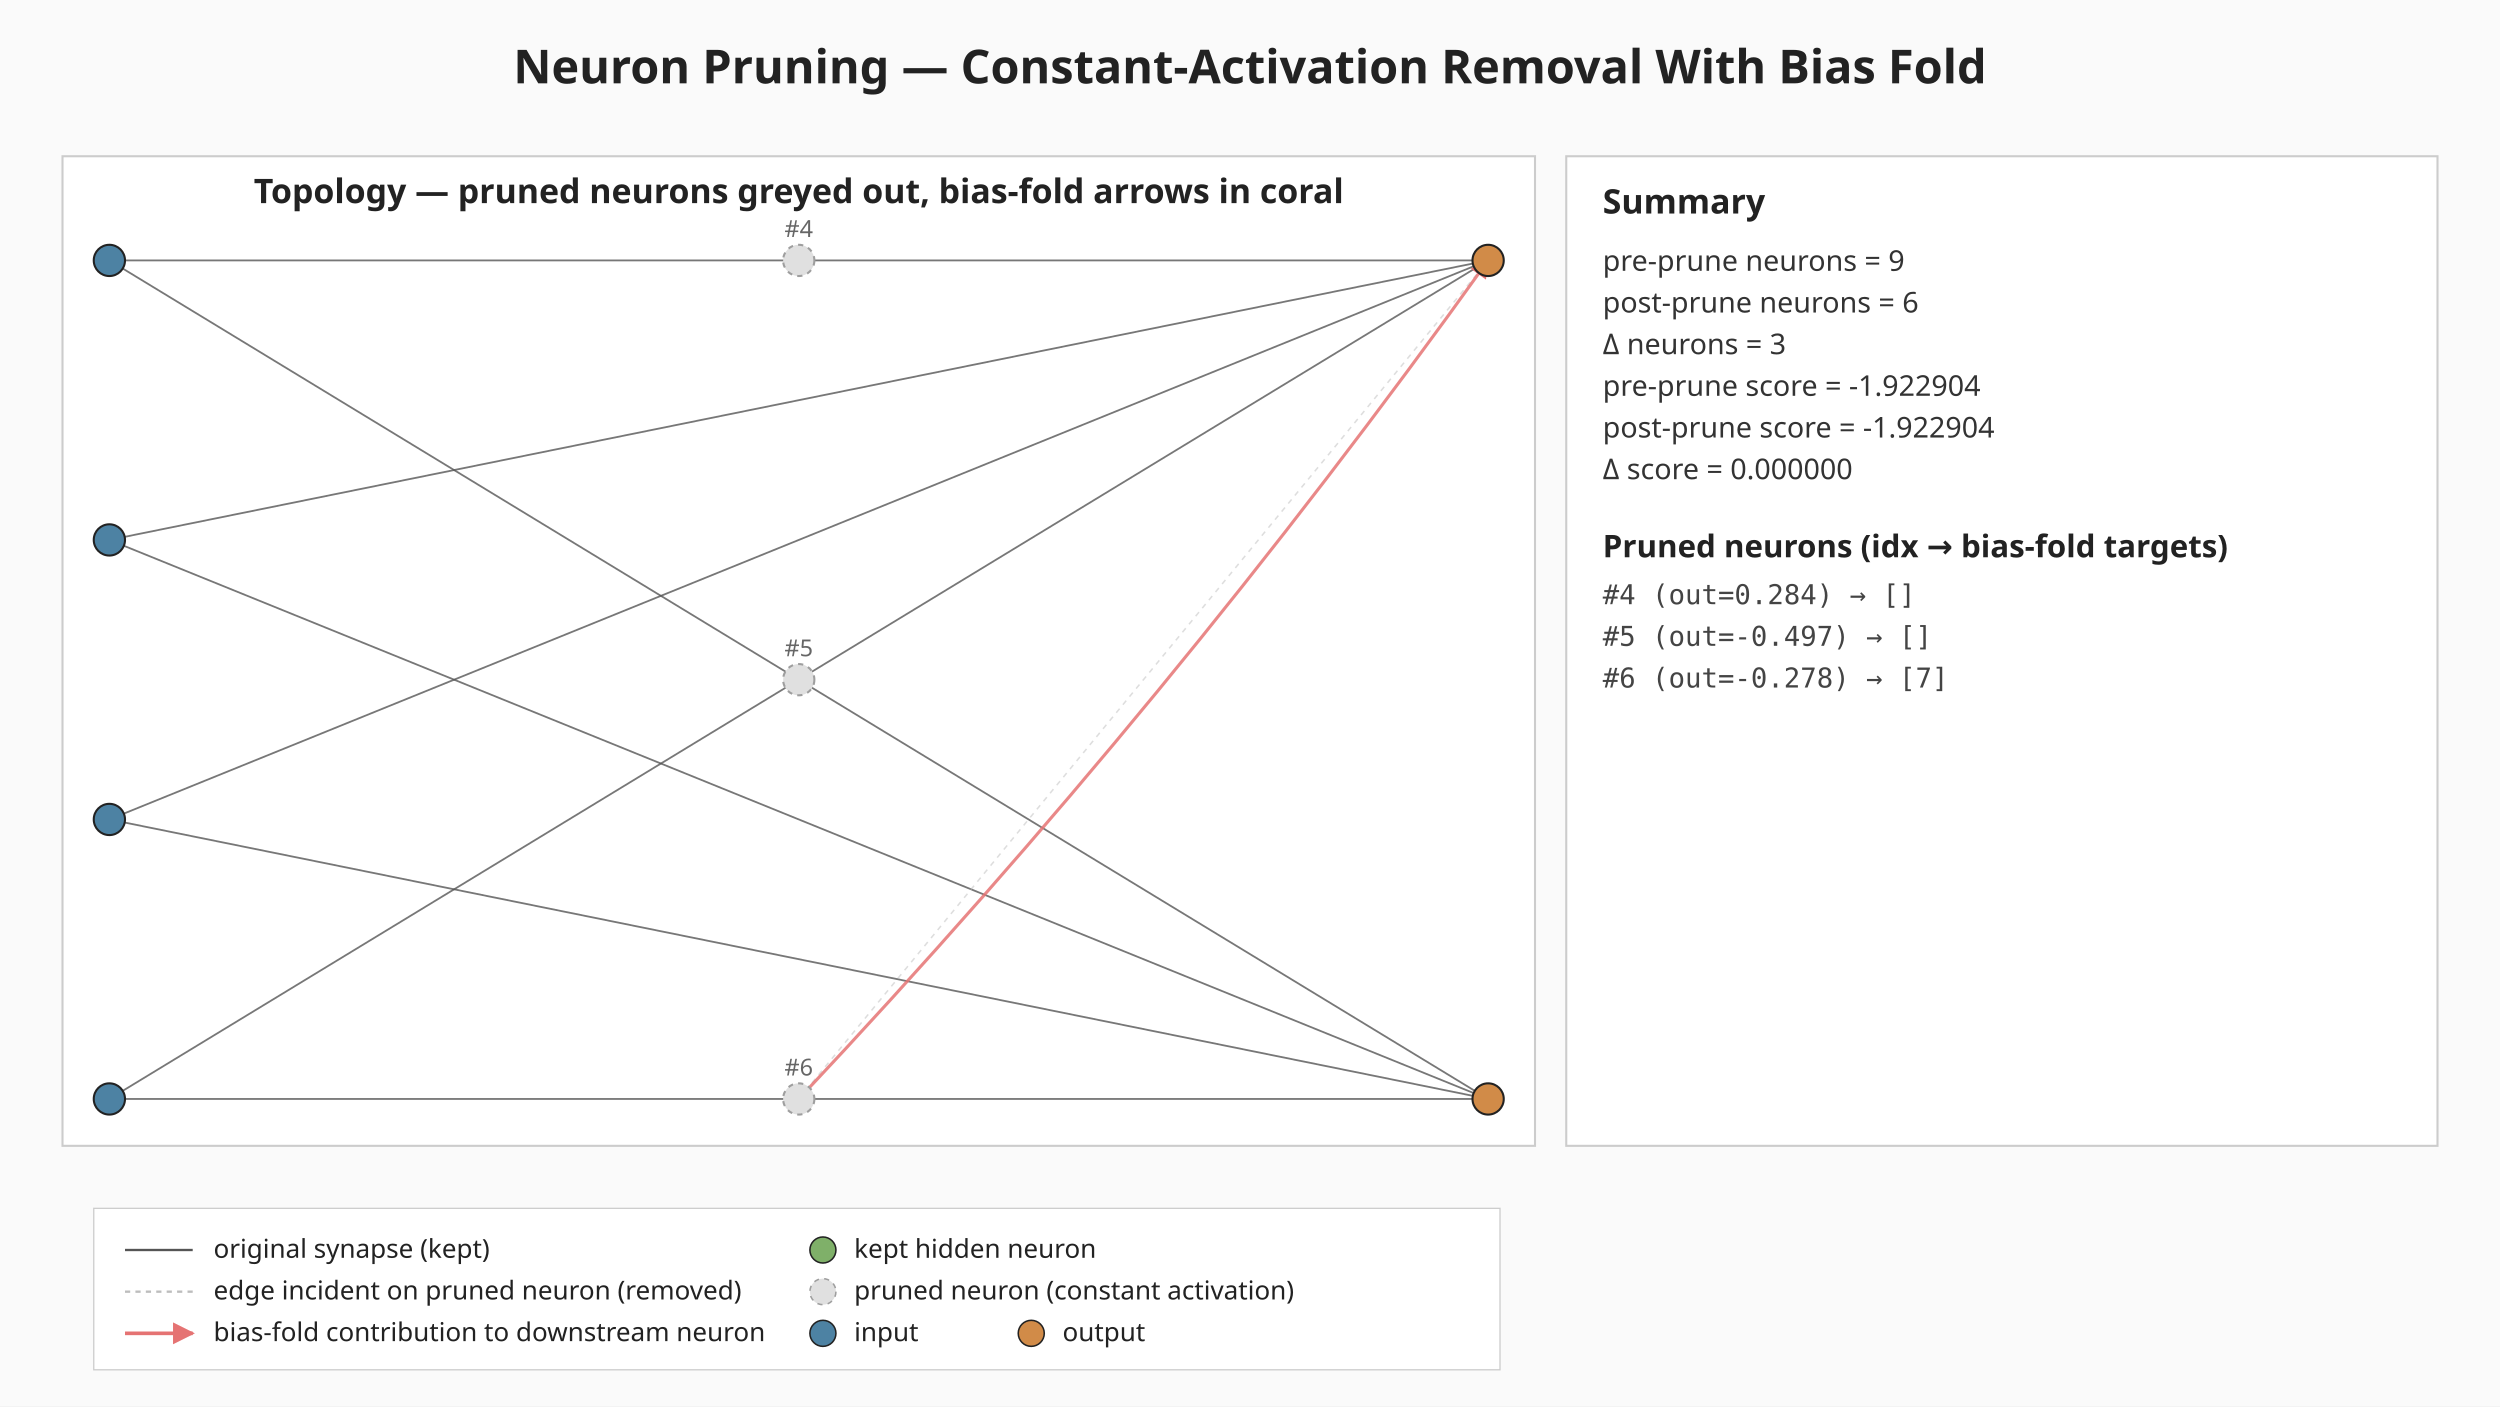
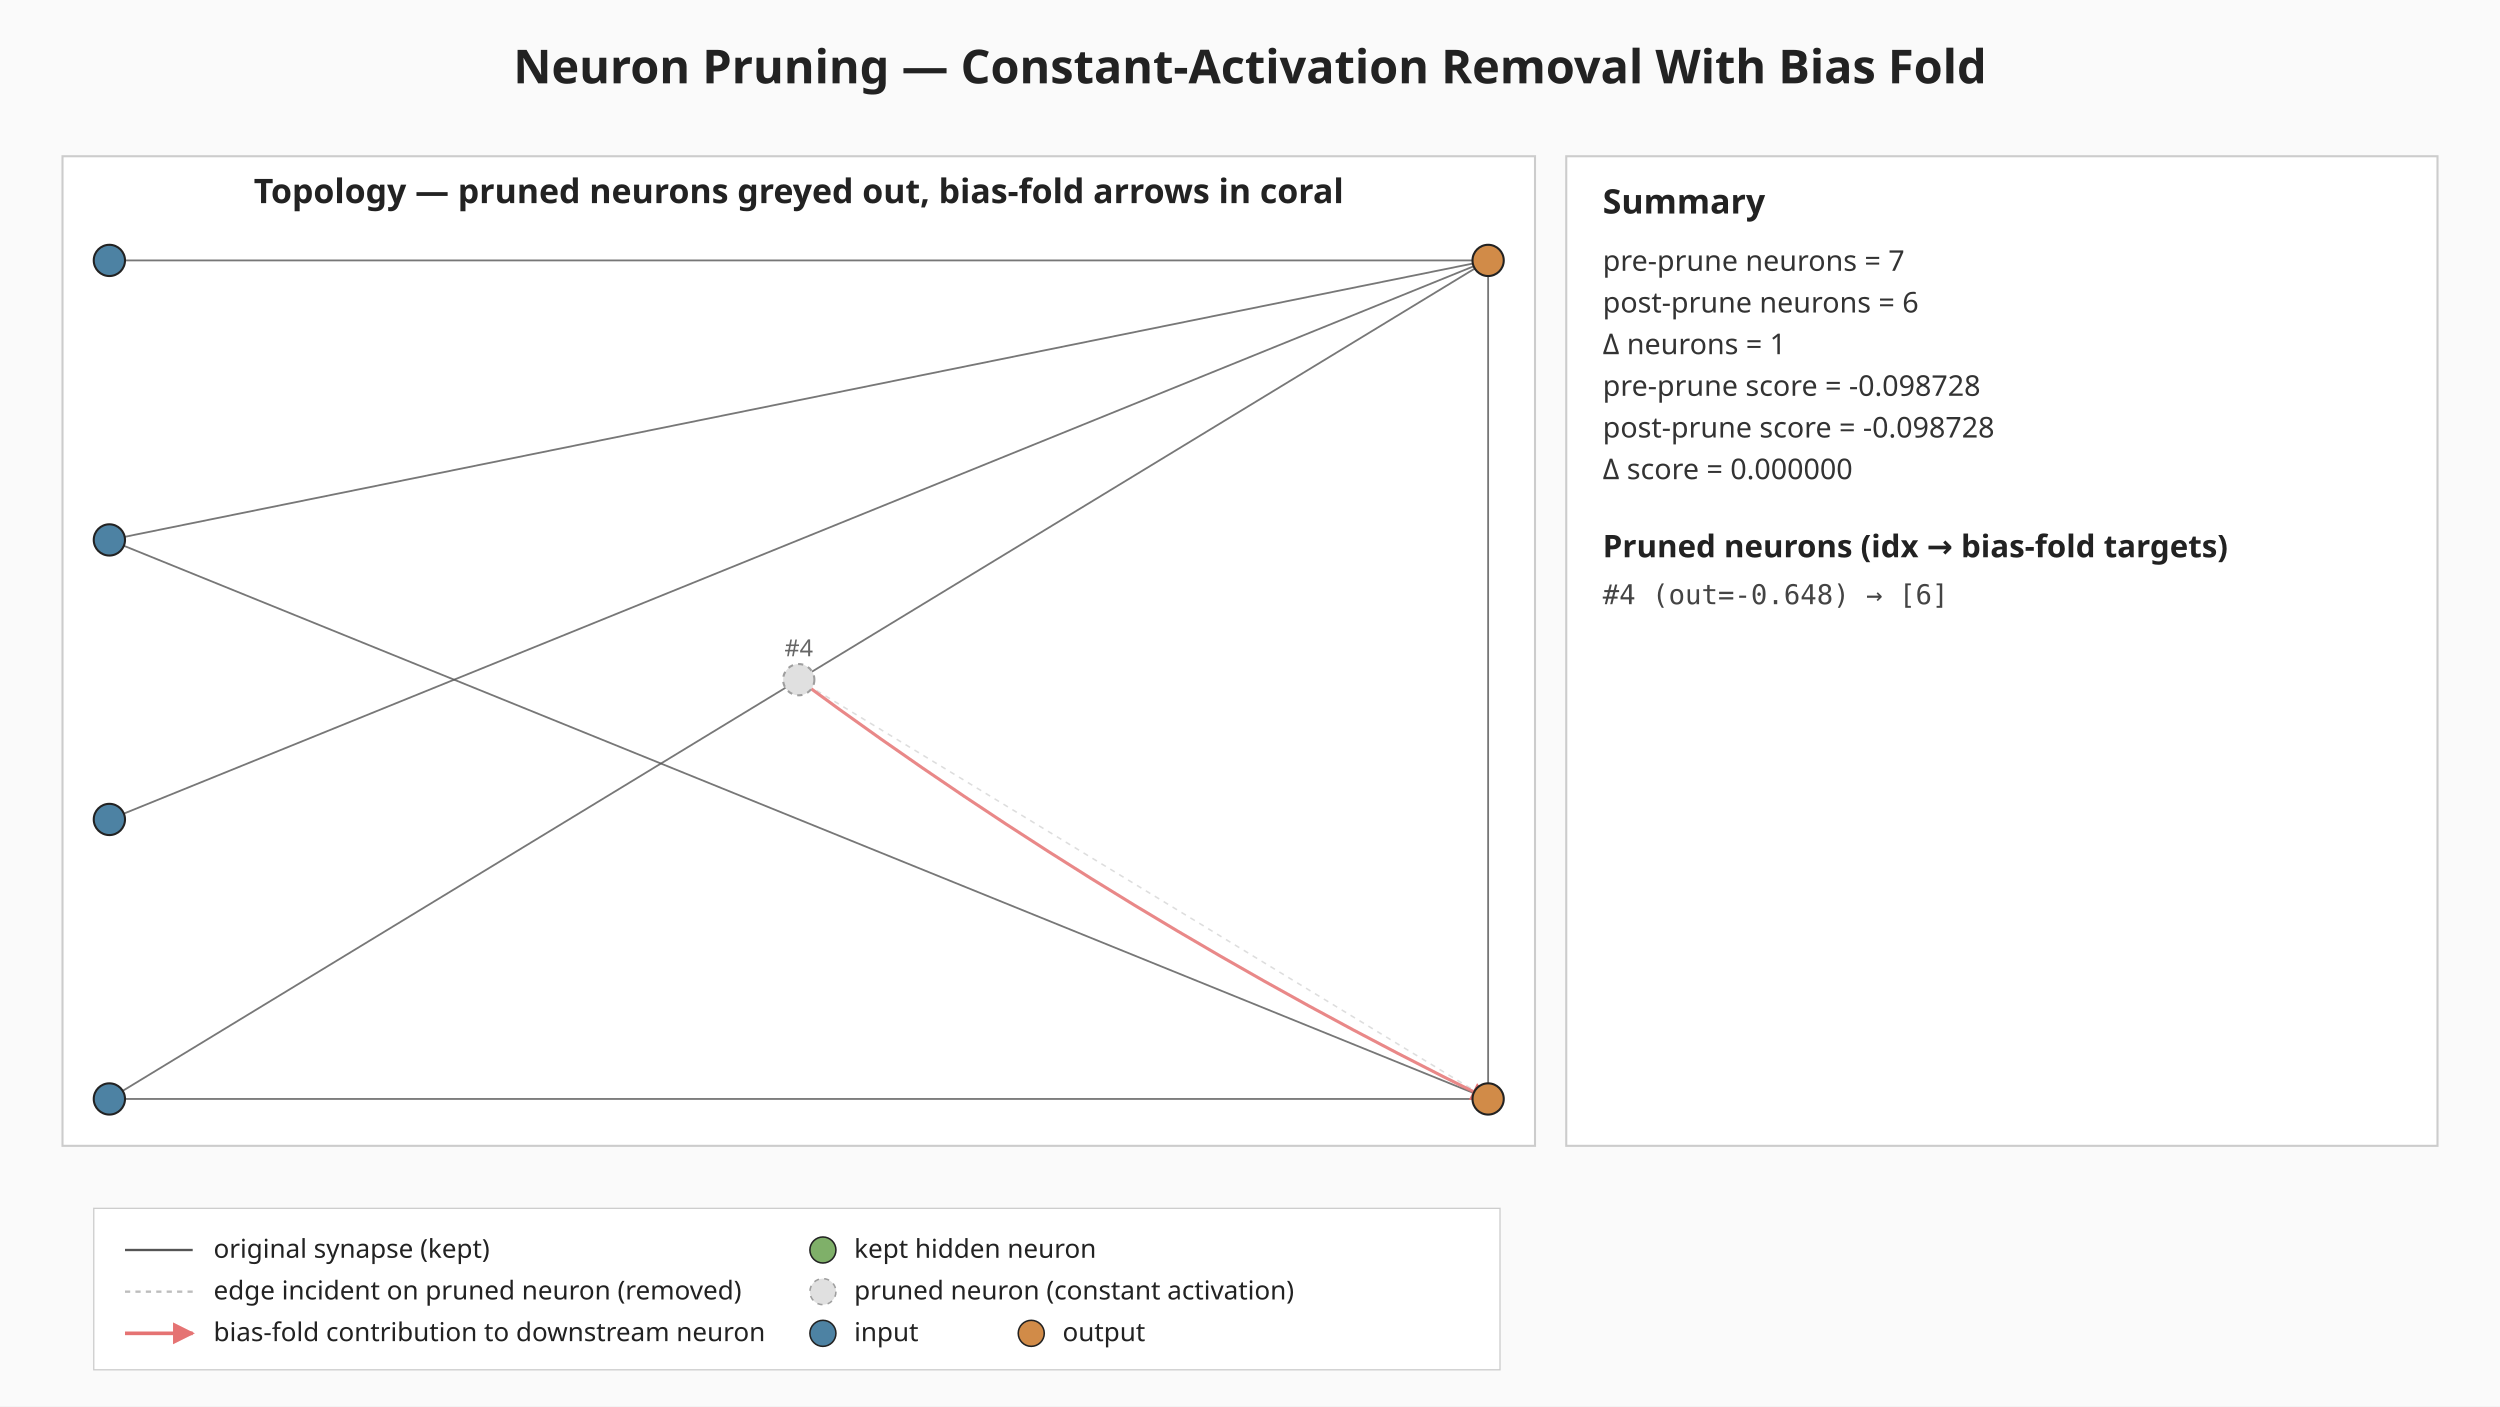
<svg xmlns="http://www.w3.org/2000/svg" viewBox="0 0 960 540" width="960" height="540" role="img" aria-label="Neuron pruning: constant-activation removal with bias fold">
  <defs>
    <marker id="bias-arrow" viewBox="0 0 10 10" refX="9" refY="5" markerWidth="6" markerHeight="6" orient="auto-start-reverse">
      <path d="M0,0 L10,5 L0,10 z" fill="#e57373" />
    </marker>
  </defs>
  <rect width="960" height="540" fill="#fafafa" />
  <text x="480" y="32" text-anchor="middle" font-family="sans-serif" font-size="18" font-weight="bold" fill="#222">Neuron Pruning — Constant-Activation Removal With Bias Fold</text>
  <g class="topology">
    <rect x="24.00" y="60.00" width="565.44" height="380.00" fill="#ffffff" stroke="#cccccc" stroke-width="0.8" />
    <text x="306.72" y="78.00" text-anchor="middle" font-family="sans-serif" font-size="13" font-weight="bold" fill="#222">Topology — pruned neurons greyed out, bias-fold arrows in coral</text>
    <line class="edge-original" x1="42.00" y1="100.00" x2="571.44" y2="100.00" stroke="#555" stroke-width="0.7" stroke-opacity="0.8" />
-     <line class="edge-original" x1="42.00" y1="100.00" x2="571.44" y2="422.00" stroke="#555" stroke-width="0.7" stroke-opacity="0.8" />
    <line class="edge-original" x1="42.00" y1="207.33" x2="571.44" y2="100.00" stroke="#555" stroke-width="0.7" stroke-opacity="0.8" />
    <line class="edge-original" x1="42.00" y1="207.33" x2="571.44" y2="422.00" stroke="#555" stroke-width="0.7" stroke-opacity="0.8" />
    <line class="edge-original" x1="42.00" y1="314.67" x2="571.44" y2="100.00" stroke="#555" stroke-width="0.7" stroke-opacity="0.8" />
-     <line class="edge-original" x1="42.00" y1="314.67" x2="571.44" y2="422.00" stroke="#555" stroke-width="0.7" stroke-opacity="0.8" />
    <line class="edge-original" x1="42.00" y1="422.00" x2="571.44" y2="100.00" stroke="#555" stroke-width="0.7" stroke-opacity="0.8" />
    <line class="edge-original" x1="42.00" y1="422.00" x2="571.44" y2="422.00" stroke="#555" stroke-width="0.7" stroke-opacity="0.8" />
-     <line class="edge-pruned" x1="306.72" y1="422.00" x2="571.44" y2="100.00" stroke="#bdbdbd" stroke-width="0.6" stroke-opacity="0.5" stroke-dasharray="2 2" />
-     <path class="bias-fold" d="M306.72,422.00 Q449.89,269.89 571.44,100.00" fill="none" stroke="#e57373" stroke-width="1.2" stroke-opacity="0.85" marker-end="url(#bias-arrow)" />
+     <line class="edge-original" x1="571.44" y1="100.00" x2="571.44" y2="422.00" stroke="#555" stroke-width="0.7" stroke-opacity="0.8" />
+     <line class="edge-pruned" x1="306.72" y1="261.00" x2="571.44" y2="422.00" stroke="#bdbdbd" stroke-width="0.6" stroke-opacity="0.5" stroke-dasharray="2 2" />
+     <path class="bias-fold" d="M306.72,261.00 Q431.81,353.46 571.44,422.00" fill="none" stroke="#e57373" stroke-width="1.2" stroke-opacity="0.85" marker-end="url(#bias-arrow)" />
    <circle class="neuron-kept" cx="42.00" cy="100.00" r="6" fill="#4d82a3" stroke="#222" stroke-width="0.8" />
    <circle class="neuron-kept" cx="42.00" cy="207.33" r="6" fill="#4d82a3" stroke="#222" stroke-width="0.8" />
    <circle class="neuron-kept" cx="42.00" cy="314.67" r="6" fill="#4d82a3" stroke="#222" stroke-width="0.8" />
    <circle class="neuron-kept" cx="42.00" cy="422.00" r="6" fill="#4d82a3" stroke="#222" stroke-width="0.8" />
-     <circle class="neuron-pruned" cx="306.72" cy="100.00" r="6" fill="#e0e0e0" stroke="#9e9e9e" stroke-width="0.8" stroke-dasharray="2 2" />
    <circle class="neuron-pruned" cx="306.72" cy="261.00" r="6" fill="#e0e0e0" stroke="#9e9e9e" stroke-width="0.8" stroke-dasharray="2 2" />
-     <circle class="neuron-pruned" cx="306.72" cy="422.00" r="6" fill="#e0e0e0" stroke="#9e9e9e" stroke-width="0.8" stroke-dasharray="2 2" />
    <circle class="neuron-kept" cx="571.44" cy="100.00" r="6" fill="#d18b48" stroke="#222" stroke-width="0.8" />
    <circle class="neuron-kept" cx="571.44" cy="422.00" r="6" fill="#d18b48" stroke="#222" stroke-width="0.8" />
-     <text x="306.72" y="91.00" text-anchor="middle" font-family="sans-serif" font-size="9" fill="#666">#4</text>
-     <text x="306.72" y="252.00" text-anchor="middle" font-family="sans-serif" font-size="9" fill="#666">#5</text>
-     <text x="306.72" y="413.00" text-anchor="middle" font-family="sans-serif" font-size="9" fill="#666">#6</text>
+     <text x="306.72" y="252.00" text-anchor="middle" font-family="sans-serif" font-size="9" fill="#666">#4</text>
  </g>
  <g class="summary">
    <rect x="601.44" y="60.00" width="334.56" height="380.00" fill="#ffffff" stroke="#cccccc" stroke-width="0.8" />
    <text x="615.44" y="82.00" font-family="sans-serif" font-size="13" font-weight="bold" fill="#222">Summary</text>
-     <text x="615.44" y="104.00" font-family="sans-serif" font-size="11" fill="#333">pre-prune  neurons = 9</text>
+     <text x="615.44" y="104.00" font-family="sans-serif" font-size="11" fill="#333">pre-prune  neurons = 7</text>
    <text x="615.44" y="120.00" font-family="sans-serif" font-size="11" fill="#333">post-prune neurons = 6</text>
-     <text x="615.44" y="136.00" font-family="sans-serif" font-size="11" fill="#333">Δ neurons = 3</text>
-     <text x="615.44" y="152.00" font-family="sans-serif" font-size="11" fill="#333">pre-prune  score = -1.922904</text>
-     <text x="615.44" y="168.00" font-family="sans-serif" font-size="11" fill="#333">post-prune score = -1.922904</text>
+     <text x="615.44" y="136.00" font-family="sans-serif" font-size="11" fill="#333">Δ neurons = 1</text>
+     <text x="615.44" y="152.00" font-family="sans-serif" font-size="11" fill="#333">pre-prune  score = -0.098728</text>
+     <text x="615.44" y="168.00" font-family="sans-serif" font-size="11" fill="#333">post-prune score = -0.098728</text>
    <text x="615.44" y="184.00" font-family="sans-serif" font-size="11" fill="#333">Δ score = 0.000000</text>
    <text x="615.44" y="214.00" font-family="sans-serif" font-size="12" font-weight="bold" fill="#222">Pruned neurons (idx → bias-fold targets)</text>
-     <text x="615.44" y="232.00" font-family="monospace" font-size="10.5" fill="#444">#4 (out=0.284) → []</text>
-     <text x="615.44" y="248.00" font-family="monospace" font-size="10.5" fill="#444">#5 (out=-0.497) → []</text>
-     <text x="615.44" y="264.00" font-family="monospace" font-size="10.5" fill="#444">#6 (out=-0.278) → [7]</text>
+     <text x="615.44" y="232.00" font-family="monospace" font-size="10.5" fill="#444">#4 (out=-0.648) → [6]</text>
  </g>
  <g class="legend" font-family="sans-serif" font-size="10" fill="#222">
    <rect x="36.00" y="464.00" width="540" height="62" fill="#ffffff" fill-opacity="0.92" stroke="#cccccc" stroke-width="0.5" />
    <line x1="48.00" y1="480.00" x2="74.00" y2="480.00" stroke="#555" stroke-width="0.9" />
    <text x="82.00" y="483.00">original synapse (kept)</text>
    <line x1="48.00" y1="496.00" x2="74.00" y2="496.00" stroke="#bdbdbd" stroke-width="0.9" stroke-dasharray="2 2" />
    <text x="82.00" y="499.00">edge incident on pruned neuron (removed)</text>
    <line x1="48.00" y1="512.00" x2="74.00" y2="512.00" stroke="#e57373" stroke-width="1.4" marker-end="url(#bias-arrow)" />
    <text x="82.00" y="515.00">bias-fold contribution to downstream neuron</text>
    <circle cx="316.00" cy="480.00" r="5" fill="#7fb069" stroke="#222" stroke-width="0.6" />
    <text x="328.00" y="483.00">kept hidden neuron</text>
    <circle cx="316.00" cy="496.00" r="5" fill="#e0e0e0" stroke="#9e9e9e" stroke-width="0.6" stroke-dasharray="2 2" />
    <text x="328.00" y="499.00">pruned neuron (constant activation)</text>
    <circle cx="316.00" cy="512.00" r="5" fill="#4d82a3" stroke="#222" stroke-width="0.6" />
    <text x="328.00" y="515.00">input</text>
    <circle cx="396.00" cy="512.00" r="5" fill="#d18b48" stroke="#222" stroke-width="0.6" />
    <text x="408.00" y="515.00">output</text>
  </g>
</svg>
